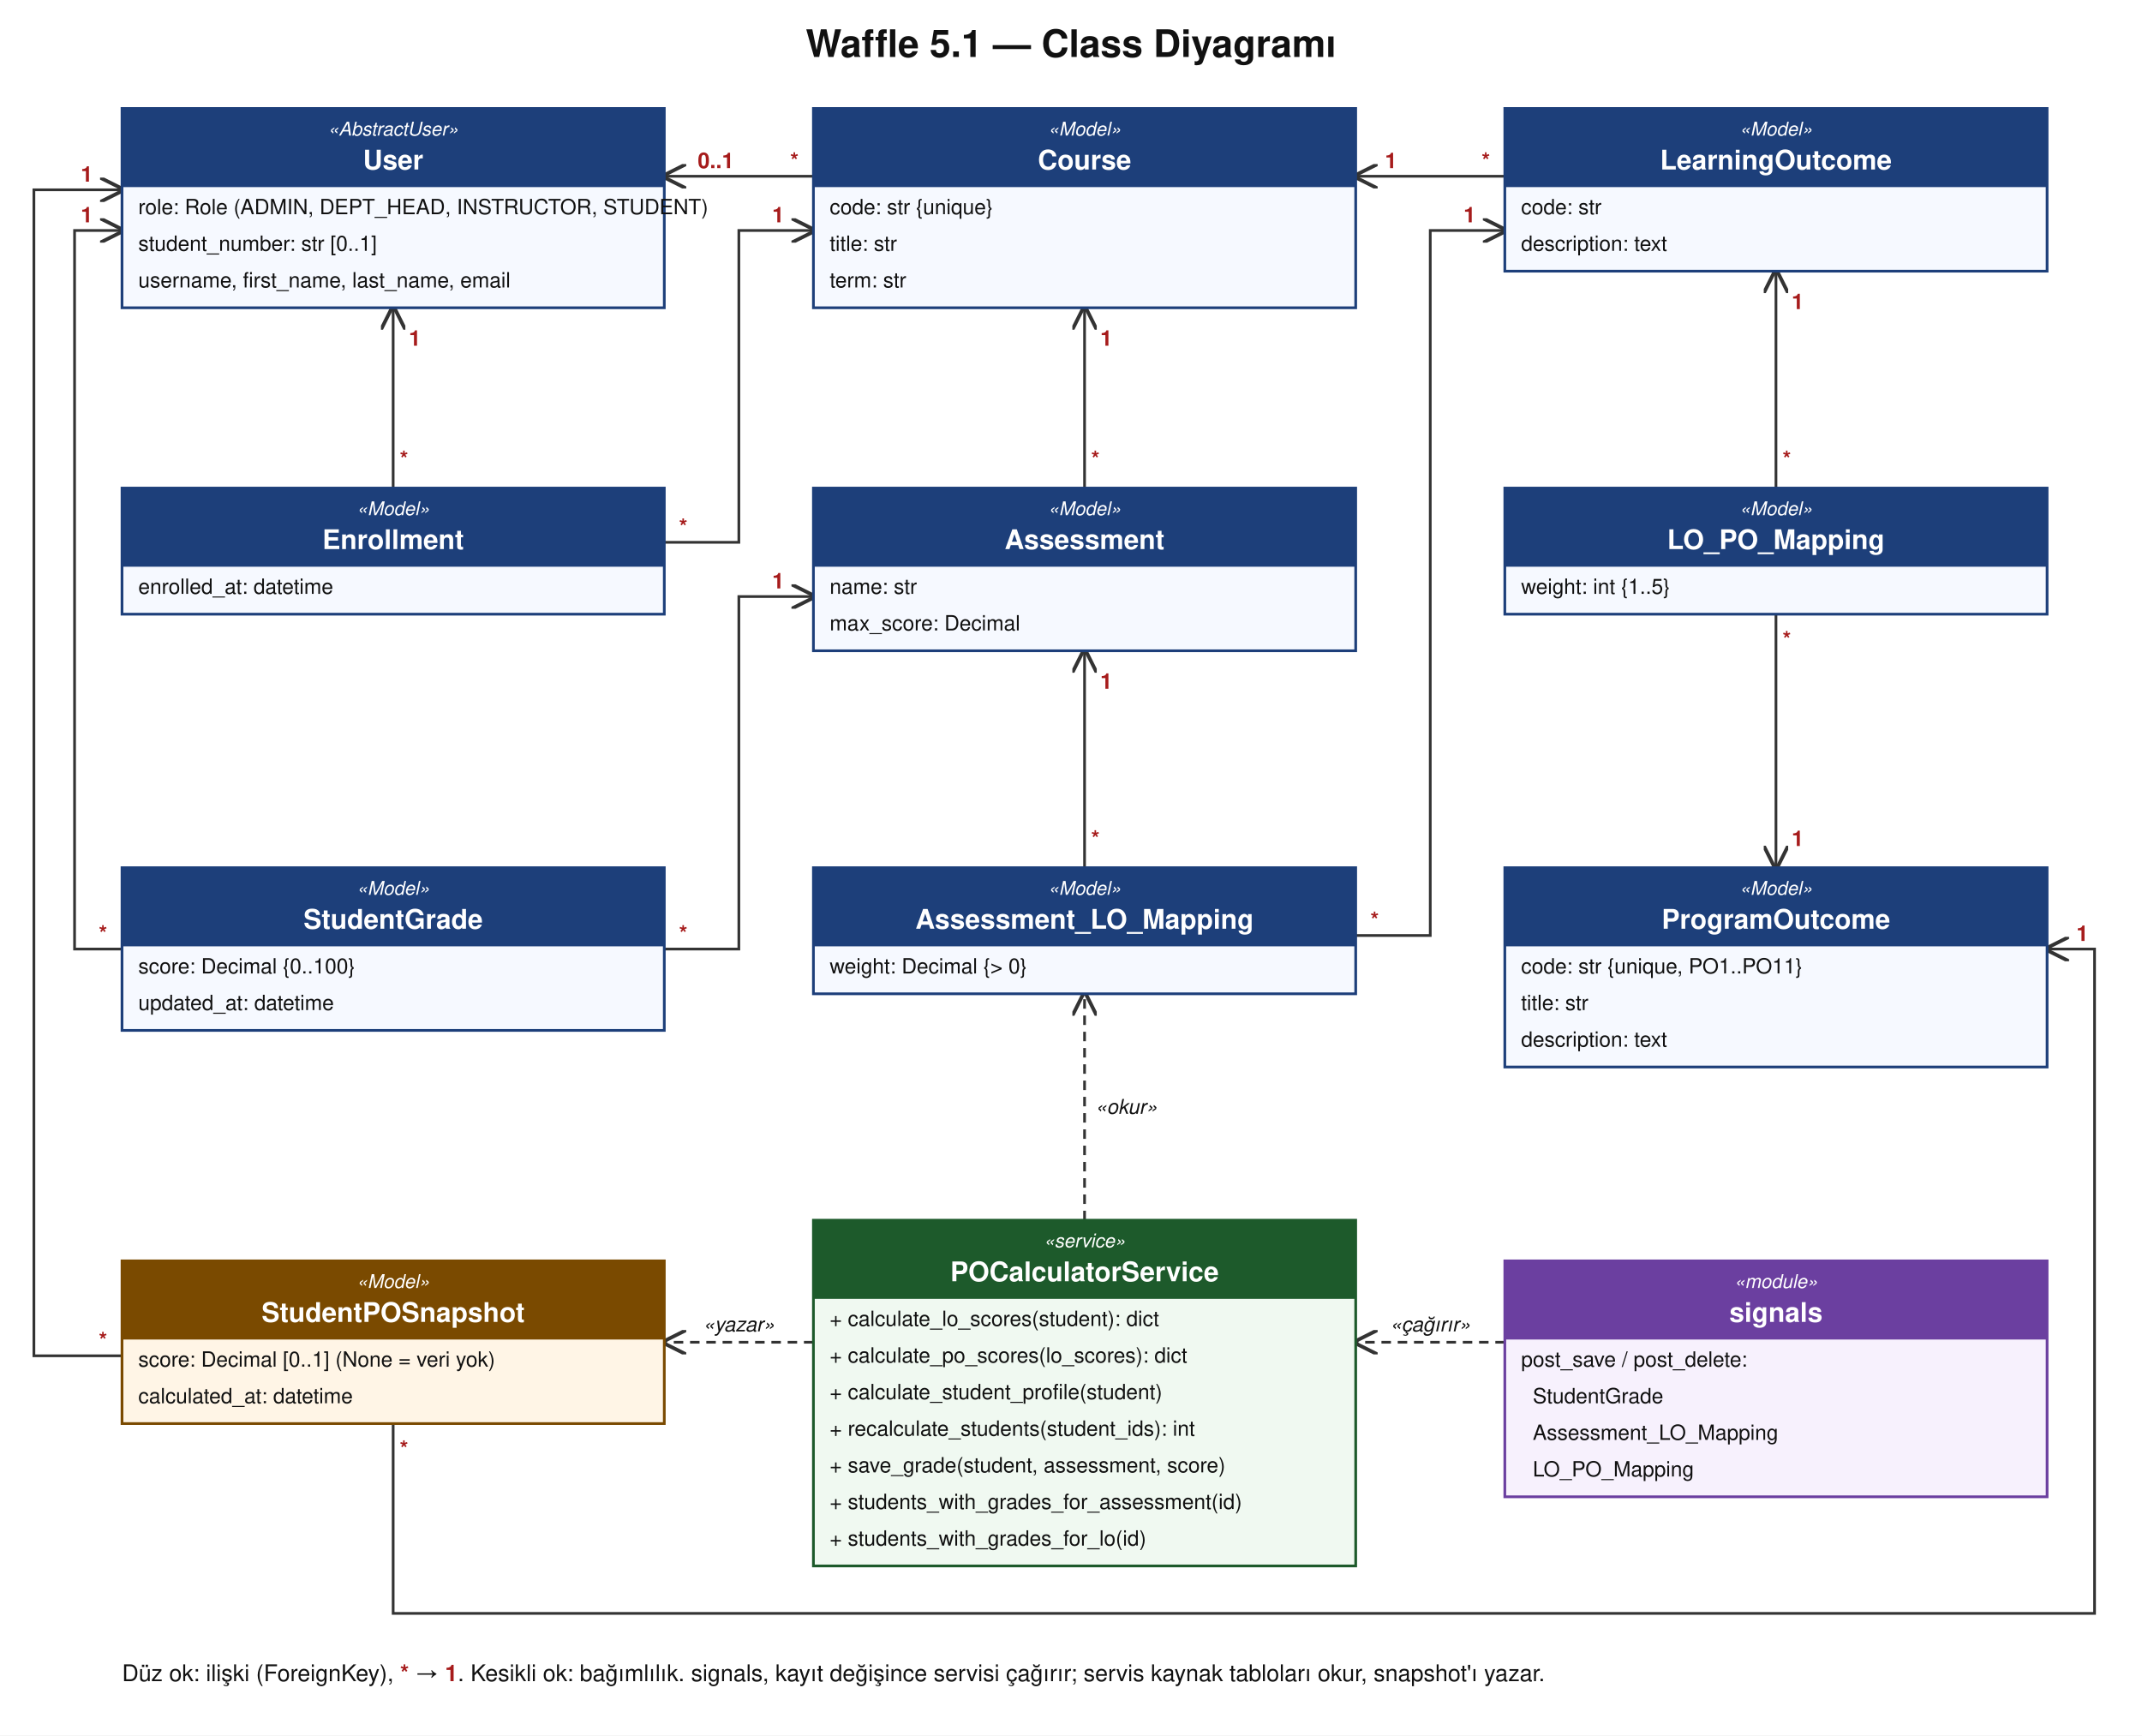
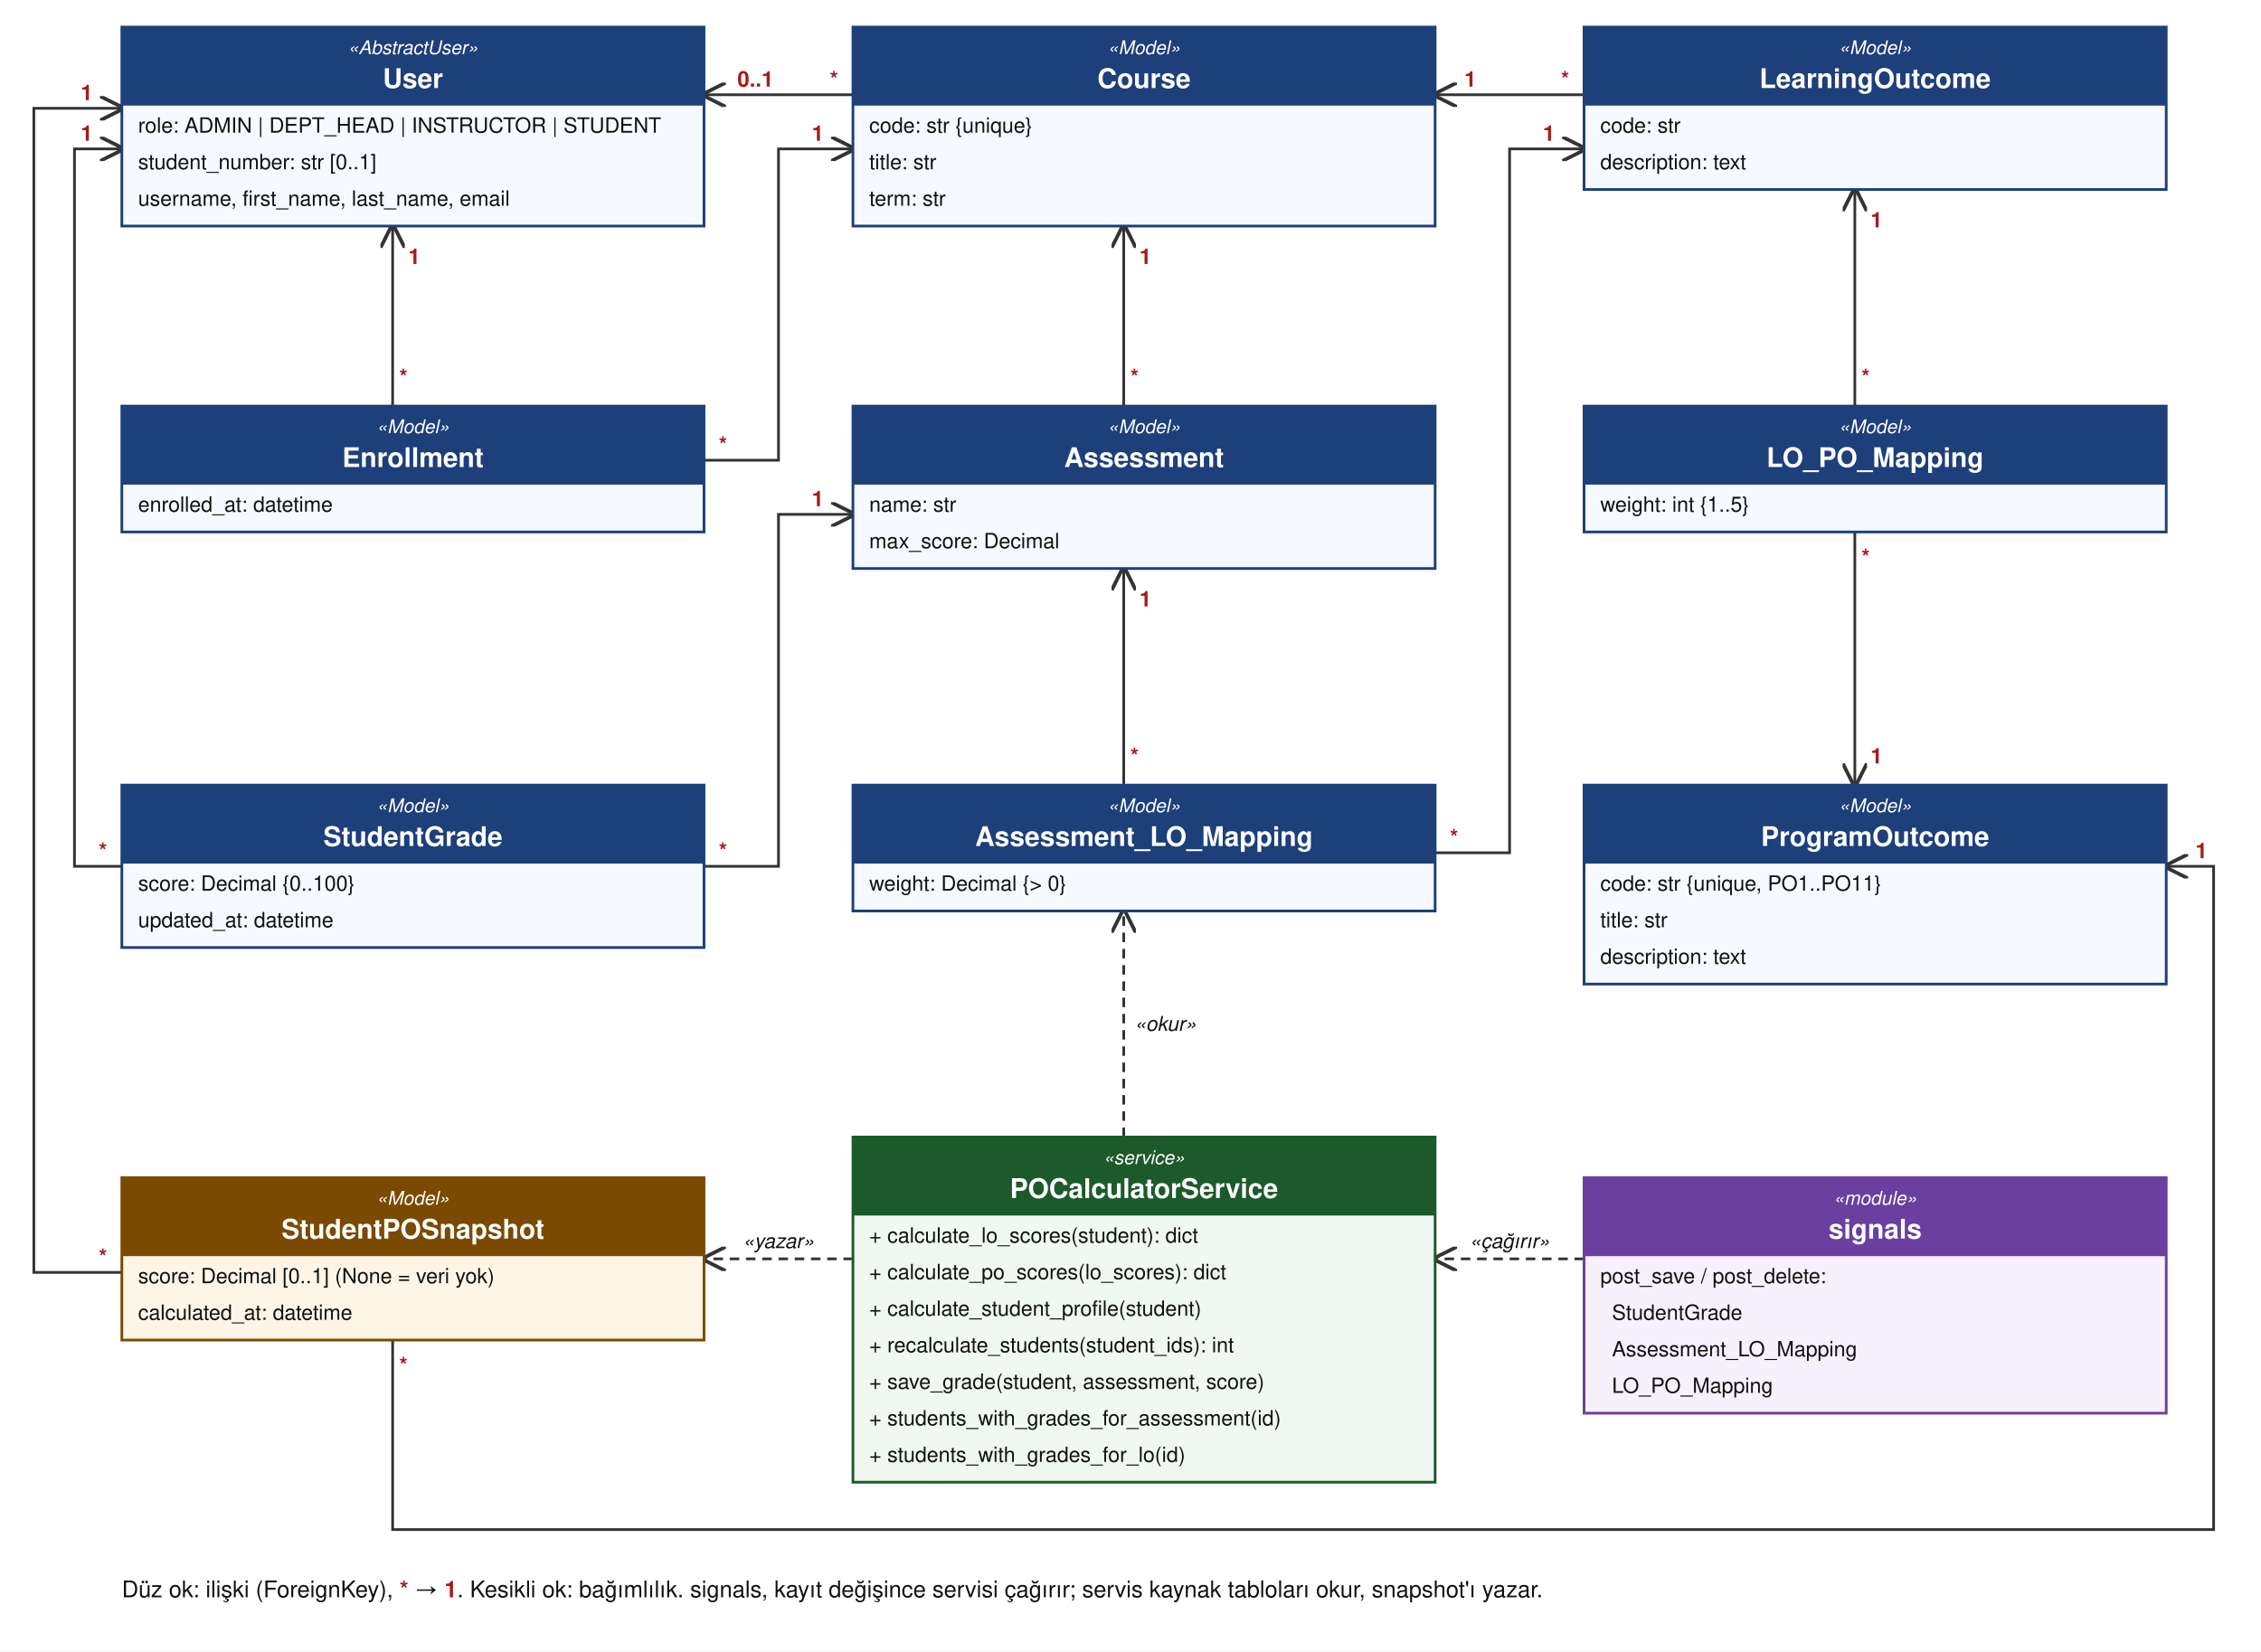
- <svg xmlns="http://www.w3.org/2000/svg" viewBox="0 0 1580 1280" font-family="Helvetica, Arial, sans-serif">
+ <svg xmlns="http://www.w3.org/2000/svg" viewBox="0 60 1670 1220" font-family="Helvetica, Arial, sans-serif">
  <defs>
    <marker id="a" viewBox="0 0 10 10" refX="9" refY="5" markerWidth="9" markerHeight="9" orient="auto">
      <path d="M0 0L10 5L0 10" fill="none" stroke="#333" stroke-width="1.5" />
    </marker>
  </defs>
-   <rect width="1580" height="1280" fill="#fff" />
-   <text x="790" y="42" text-anchor="middle" font-size="28" font-weight="bold" fill="#111">Waffle 5.1 — Class Diyagramı</text>
-   <polyline points="600,130 490,130" fill="none" stroke="#333" stroke-width="2" marker-end="url(#a)" />
-   <text x="586" y="124" font-size="16" font-weight="bold" text-anchor="middle" fill="#a61b1b">*</text>
-   <text x="528" y="124" font-size="16" font-weight="bold" text-anchor="middle" fill="#a61b1b">0..1</text>
-   <polyline points="1110,130 1000,130" fill="none" stroke="#333" stroke-width="2" marker-end="url(#a)" />
-   <text x="1096" y="124" font-size="16" font-weight="bold" text-anchor="middle" fill="#a61b1b">*</text>
-   <text x="1026" y="124" font-size="16" font-weight="bold" text-anchor="middle" fill="#a61b1b">1</text>
+   <rect width="1670" height="1280" fill="#fff" />
+   <polyline points="630,130 520,130" fill="none" stroke="#333" stroke-width="2" marker-end="url(#a)" />
+   <text x="616" y="124" font-size="16" font-weight="bold" text-anchor="middle" fill="#a61b1b">*</text>
+   <text x="558" y="124" font-size="16" font-weight="bold" text-anchor="middle" fill="#a61b1b">0..1</text>
+   <polyline points="1170,130 1060,130" fill="none" stroke="#333" stroke-width="2" marker-end="url(#a)" />
+   <text x="1156" y="124" font-size="16" font-weight="bold" text-anchor="middle" fill="#a61b1b">*</text>
+   <text x="1086" y="124" font-size="16" font-weight="bold" text-anchor="middle" fill="#a61b1b">1</text>
  <polyline points="290,360 290,227" fill="none" stroke="#333" stroke-width="2" marker-end="url(#a)" />
  <text x="298" y="344" font-size="16" font-weight="bold" text-anchor="middle" fill="#a61b1b">*</text>
  <text x="306" y="255" font-size="16" font-weight="bold" text-anchor="middle" fill="#a61b1b">1</text>
-   <polyline points="490,400 545,400 545,170 600,170" fill="none" stroke="#333" stroke-width="2" marker-end="url(#a)" />
-   <text x="504" y="394" font-size="16" font-weight="bold" text-anchor="middle" fill="#a61b1b">*</text>
-   <text x="574" y="164" font-size="16" font-weight="bold" text-anchor="middle" fill="#a61b1b">1</text>
-   <polyline points="800,360 800,227" fill="none" stroke="#333" stroke-width="2" marker-end="url(#a)" />
-   <text x="808" y="344" font-size="16" font-weight="bold" text-anchor="middle" fill="#a61b1b">*</text>
-   <text x="816" y="255" font-size="16" font-weight="bold" text-anchor="middle" fill="#a61b1b">1</text>
-   <polyline points="1310,360 1310,200" fill="none" stroke="#333" stroke-width="2" marker-end="url(#a)" />
-   <text x="1318" y="344" font-size="16" font-weight="bold" text-anchor="middle" fill="#a61b1b">*</text>
-   <text x="1326" y="228" font-size="16" font-weight="bold" text-anchor="middle" fill="#a61b1b">1</text>
-   <polyline points="1310,453 1310,640" fill="none" stroke="#333" stroke-width="2" marker-end="url(#a)" />
-   <text x="1318" y="477" font-size="16" font-weight="bold" text-anchor="middle" fill="#a61b1b">*</text>
-   <text x="1326" y="624" font-size="16" font-weight="bold" text-anchor="middle" fill="#a61b1b">1</text>
-   <polyline points="800,640 800,480" fill="none" stroke="#333" stroke-width="2" marker-end="url(#a)" />
-   <text x="808" y="624" font-size="16" font-weight="bold" text-anchor="middle" fill="#a61b1b">*</text>
-   <text x="816" y="508" font-size="16" font-weight="bold" text-anchor="middle" fill="#a61b1b">1</text>
-   <polyline points="1000,690 1055,690 1055,170 1110,170" fill="none" stroke="#333" stroke-width="2" marker-end="url(#a)" />
-   <text x="1014" y="684" font-size="16" font-weight="bold" text-anchor="middle" fill="#a61b1b">*</text>
-   <text x="1084" y="164" font-size="16" font-weight="bold" text-anchor="middle" fill="#a61b1b">1</text>
+   <polyline points="520,400 575,400 575,170 630,170" fill="none" stroke="#333" stroke-width="2" marker-end="url(#a)" />
+   <text x="534" y="394" font-size="16" font-weight="bold" text-anchor="middle" fill="#a61b1b">*</text>
+   <text x="604" y="164" font-size="16" font-weight="bold" text-anchor="middle" fill="#a61b1b">1</text>
+   <polyline points="830,360 830,227" fill="none" stroke="#333" stroke-width="2" marker-end="url(#a)" />
+   <text x="838" y="344" font-size="16" font-weight="bold" text-anchor="middle" fill="#a61b1b">*</text>
+   <text x="846" y="255" font-size="16" font-weight="bold" text-anchor="middle" fill="#a61b1b">1</text>
+   <polyline points="1370,360 1370,200" fill="none" stroke="#333" stroke-width="2" marker-end="url(#a)" />
+   <text x="1378" y="344" font-size="16" font-weight="bold" text-anchor="middle" fill="#a61b1b">*</text>
+   <text x="1386" y="228" font-size="16" font-weight="bold" text-anchor="middle" fill="#a61b1b">1</text>
+   <polyline points="1370,453 1370,640" fill="none" stroke="#333" stroke-width="2" marker-end="url(#a)" />
+   <text x="1378" y="477" font-size="16" font-weight="bold" text-anchor="middle" fill="#a61b1b">*</text>
+   <text x="1386" y="624" font-size="16" font-weight="bold" text-anchor="middle" fill="#a61b1b">1</text>
+   <polyline points="830,640 830,480" fill="none" stroke="#333" stroke-width="2" marker-end="url(#a)" />
+   <text x="838" y="624" font-size="16" font-weight="bold" text-anchor="middle" fill="#a61b1b">*</text>
+   <text x="846" y="508" font-size="16" font-weight="bold" text-anchor="middle" fill="#a61b1b">1</text>
+   <polyline points="1060,690 1115,690 1115,170 1170,170" fill="none" stroke="#333" stroke-width="2" marker-end="url(#a)" />
+   <text x="1074" y="684" font-size="16" font-weight="bold" text-anchor="middle" fill="#a61b1b">*</text>
+   <text x="1144" y="164" font-size="16" font-weight="bold" text-anchor="middle" fill="#a61b1b">1</text>
  <polyline points="90,700 55,700 55,170 90,170" fill="none" stroke="#333" stroke-width="2" marker-end="url(#a)" />
  <text x="76" y="694" font-size="16" font-weight="bold" text-anchor="middle" fill="#a61b1b">*</text>
  <text x="64" y="164" font-size="16" font-weight="bold" text-anchor="middle" fill="#a61b1b">1</text>
-   <polyline points="490,700 545,700 545,440 600,440" fill="none" stroke="#333" stroke-width="2" marker-end="url(#a)" />
-   <text x="504" y="694" font-size="16" font-weight="bold" text-anchor="middle" fill="#a61b1b">*</text>
-   <text x="574" y="434" font-size="16" font-weight="bold" text-anchor="middle" fill="#a61b1b">1</text>
+   <polyline points="520,700 575,700 575,440 630,440" fill="none" stroke="#333" stroke-width="2" marker-end="url(#a)" />
+   <text x="534" y="694" font-size="16" font-weight="bold" text-anchor="middle" fill="#a61b1b">*</text>
+   <text x="604" y="434" font-size="16" font-weight="bold" text-anchor="middle" fill="#a61b1b">1</text>
  <polyline points="90,1000 25,1000 25,140 90,140" fill="none" stroke="#333" stroke-width="2" marker-end="url(#a)" />
  <text x="76" y="994" font-size="16" font-weight="bold" text-anchor="middle" fill="#a61b1b">*</text>
  <text x="64" y="134" font-size="16" font-weight="bold" text-anchor="middle" fill="#a61b1b">1</text>
-   <polyline points="290,1050 290,1190 1545,1190 1545,700 1510,700" fill="none" stroke="#333" stroke-width="2" marker-end="url(#a)" />
+   <polyline points="290,1050 290,1190 1635,1190 1635,700 1600,700" fill="none" stroke="#333" stroke-width="2" marker-end="url(#a)" />
  <text x="298" y="1074" font-size="16" font-weight="bold" text-anchor="middle" fill="#a61b1b">*</text>
-   <text x="1536" y="694" font-size="16" font-weight="bold" text-anchor="middle" fill="#a61b1b">1</text>
-   <polyline points="1110,990 1000,990" fill="none" stroke="#333" stroke-width="2" stroke-dasharray="7 5" marker-end="url(#a)" />
-   <text x="1055.0" y="982.0" font-size="15" font-style="italic" text-anchor="middle" fill="#111">«çağırır»</text>
-   <polyline points="600,990 490,990" fill="none" stroke="#333" stroke-width="2" stroke-dasharray="7 5" marker-end="url(#a)" />
-   <text x="545.0" y="982.0" font-size="15" font-style="italic" text-anchor="middle" fill="#111">«yazar»</text>
-   <polyline points="800,900 800,733" fill="none" stroke="#333" stroke-width="2" stroke-dasharray="7 5" marker-end="url(#a)" />
-   <text x="808.0" y="821.5" font-size="15" font-style="italic" fill="#111">«okur»</text>
-   <rect x="90" y="80" width="400" height="147" fill="#f6f9ff" stroke="#1d3f7a" stroke-width="2" />
-   <rect x="90" y="80" width="400" height="58" fill="#1d3f7a" />
-   <text x="290.0" y="100" text-anchor="middle" font-size="14" font-style="italic" fill="#fff">«AbstractUser»</text>
-   <text x="290.0" y="125" text-anchor="middle" font-size="20" font-weight="bold" fill="#fff">User</text>
-   <text x="102" y="158" font-size="15.5" fill="#111">role: Role  (ADMIN, DEPT_HEAD, INSTRUCTOR, STUDENT)</text>
+   <text x="1626" y="694" font-size="16" font-weight="bold" text-anchor="middle" fill="#a61b1b">1</text>
+   <polyline points="1170,990 1060,990" fill="none" stroke="#333" stroke-width="2" stroke-dasharray="7 5" marker-end="url(#a)" />
+   <text x="1115.0" y="982.0" font-size="15" font-style="italic" text-anchor="middle" fill="#111">«çağırır»</text>
+   <polyline points="630,990 520,990" fill="none" stroke="#333" stroke-width="2" stroke-dasharray="7 5" marker-end="url(#a)" />
+   <text x="575.0" y="982.0" font-size="15" font-style="italic" text-anchor="middle" fill="#111">«yazar»</text>
+   <polyline points="830,900 830,733" fill="none" stroke="#333" stroke-width="2" stroke-dasharray="7 5" marker-end="url(#a)" />
+   <text x="838.0" y="821.5" font-size="15" font-style="italic" fill="#111">«okur»</text>
+   <rect x="90" y="80" width="430" height="147" fill="#f6f9ff" stroke="#1d3f7a" stroke-width="2" />
+   <rect x="90" y="80" width="430" height="58" fill="#1d3f7a" />
+   <text x="305.0" y="100" text-anchor="middle" font-size="14" font-style="italic" fill="#fff">«AbstractUser»</text>
+   <text x="305.0" y="125" text-anchor="middle" font-size="20" font-weight="bold" fill="#fff">User</text>
+   <text x="102" y="158" font-size="15.5" fill="#111">role: ADMIN | DEPT_HEAD | INSTRUCTOR | STUDENT</text>
  <text x="102" y="185" font-size="15.5" fill="#111">student_number: str  [0..1]</text>
  <text x="102" y="212" font-size="15.5" fill="#111">username, first_name, last_name, email</text>
-   <rect x="600" y="80" width="400" height="147" fill="#f6f9ff" stroke="#1d3f7a" stroke-width="2" />
-   <rect x="600" y="80" width="400" height="58" fill="#1d3f7a" />
-   <text x="800.0" y="100" text-anchor="middle" font-size="14" font-style="italic" fill="#fff">«Model»</text>
-   <text x="800.0" y="125" text-anchor="middle" font-size="20" font-weight="bold" fill="#fff">Course</text>
-   <text x="612" y="158" font-size="15.5" fill="#111">code: str  {unique}</text>
-   <text x="612" y="185" font-size="15.5" fill="#111">title: str</text>
-   <text x="612" y="212" font-size="15.5" fill="#111">term: str</text>
-   <rect x="1110" y="80" width="400" height="120" fill="#f6f9ff" stroke="#1d3f7a" stroke-width="2" />
-   <rect x="1110" y="80" width="400" height="58" fill="#1d3f7a" />
-   <text x="1310.0" y="100" text-anchor="middle" font-size="14" font-style="italic" fill="#fff">«Model»</text>
-   <text x="1310.0" y="125" text-anchor="middle" font-size="20" font-weight="bold" fill="#fff">LearningOutcome</text>
-   <text x="1122" y="158" font-size="15.5" fill="#111">code: str</text>
-   <text x="1122" y="185" font-size="15.5" fill="#111">description: text</text>
-   <rect x="90" y="360" width="400" height="93" fill="#f6f9ff" stroke="#1d3f7a" stroke-width="2" />
-   <rect x="90" y="360" width="400" height="58" fill="#1d3f7a" />
-   <text x="290.0" y="380" text-anchor="middle" font-size="14" font-style="italic" fill="#fff">«Model»</text>
-   <text x="290.0" y="405" text-anchor="middle" font-size="20" font-weight="bold" fill="#fff">Enrollment</text>
+   <rect x="630" y="80" width="430" height="147" fill="#f6f9ff" stroke="#1d3f7a" stroke-width="2" />
+   <rect x="630" y="80" width="430" height="58" fill="#1d3f7a" />
+   <text x="845.0" y="100" text-anchor="middle" font-size="14" font-style="italic" fill="#fff">«Model»</text>
+   <text x="845.0" y="125" text-anchor="middle" font-size="20" font-weight="bold" fill="#fff">Course</text>
+   <text x="642" y="158" font-size="15.5" fill="#111">code: str  {unique}</text>
+   <text x="642" y="185" font-size="15.5" fill="#111">title: str</text>
+   <text x="642" y="212" font-size="15.5" fill="#111">term: str</text>
+   <rect x="1170" y="80" width="430" height="120" fill="#f6f9ff" stroke="#1d3f7a" stroke-width="2" />
+   <rect x="1170" y="80" width="430" height="58" fill="#1d3f7a" />
+   <text x="1385.0" y="100" text-anchor="middle" font-size="14" font-style="italic" fill="#fff">«Model»</text>
+   <text x="1385.0" y="125" text-anchor="middle" font-size="20" font-weight="bold" fill="#fff">LearningOutcome</text>
+   <text x="1182" y="158" font-size="15.5" fill="#111">code: str</text>
+   <text x="1182" y="185" font-size="15.5" fill="#111">description: text</text>
+   <rect x="90" y="360" width="430" height="93" fill="#f6f9ff" stroke="#1d3f7a" stroke-width="2" />
+   <rect x="90" y="360" width="430" height="58" fill="#1d3f7a" />
+   <text x="305.0" y="380" text-anchor="middle" font-size="14" font-style="italic" fill="#fff">«Model»</text>
+   <text x="305.0" y="405" text-anchor="middle" font-size="20" font-weight="bold" fill="#fff">Enrollment</text>
  <text x="102" y="438" font-size="15.5" fill="#111">enrolled_at: datetime</text>
-   <rect x="600" y="360" width="400" height="120" fill="#f6f9ff" stroke="#1d3f7a" stroke-width="2" />
-   <rect x="600" y="360" width="400" height="58" fill="#1d3f7a" />
-   <text x="800.0" y="380" text-anchor="middle" font-size="14" font-style="italic" fill="#fff">«Model»</text>
-   <text x="800.0" y="405" text-anchor="middle" font-size="20" font-weight="bold" fill="#fff">Assessment</text>
-   <text x="612" y="438" font-size="15.5" fill="#111">name: str</text>
-   <text x="612" y="465" font-size="15.5" fill="#111">max_score: Decimal</text>
-   <rect x="1110" y="360" width="400" height="93" fill="#f6f9ff" stroke="#1d3f7a" stroke-width="2" />
-   <rect x="1110" y="360" width="400" height="58" fill="#1d3f7a" />
-   <text x="1310.0" y="380" text-anchor="middle" font-size="14" font-style="italic" fill="#fff">«Model»</text>
-   <text x="1310.0" y="405" text-anchor="middle" font-size="20" font-weight="bold" fill="#fff">LO_PO_Mapping</text>
-   <text x="1122" y="438" font-size="15.5" fill="#111">weight: int  {1..5}</text>
-   <rect x="90" y="640" width="400" height="120" fill="#f6f9ff" stroke="#1d3f7a" stroke-width="2" />
-   <rect x="90" y="640" width="400" height="58" fill="#1d3f7a" />
-   <text x="290.0" y="660" text-anchor="middle" font-size="14" font-style="italic" fill="#fff">«Model»</text>
-   <text x="290.0" y="685" text-anchor="middle" font-size="20" font-weight="bold" fill="#fff">StudentGrade</text>
+   <rect x="630" y="360" width="430" height="120" fill="#f6f9ff" stroke="#1d3f7a" stroke-width="2" />
+   <rect x="630" y="360" width="430" height="58" fill="#1d3f7a" />
+   <text x="845.0" y="380" text-anchor="middle" font-size="14" font-style="italic" fill="#fff">«Model»</text>
+   <text x="845.0" y="405" text-anchor="middle" font-size="20" font-weight="bold" fill="#fff">Assessment</text>
+   <text x="642" y="438" font-size="15.5" fill="#111">name: str</text>
+   <text x="642" y="465" font-size="15.5" fill="#111">max_score: Decimal</text>
+   <rect x="1170" y="360" width="430" height="93" fill="#f6f9ff" stroke="#1d3f7a" stroke-width="2" />
+   <rect x="1170" y="360" width="430" height="58" fill="#1d3f7a" />
+   <text x="1385.0" y="380" text-anchor="middle" font-size="14" font-style="italic" fill="#fff">«Model»</text>
+   <text x="1385.0" y="405" text-anchor="middle" font-size="20" font-weight="bold" fill="#fff">LO_PO_Mapping</text>
+   <text x="1182" y="438" font-size="15.5" fill="#111">weight: int  {1..5}</text>
+   <rect x="90" y="640" width="430" height="120" fill="#f6f9ff" stroke="#1d3f7a" stroke-width="2" />
+   <rect x="90" y="640" width="430" height="58" fill="#1d3f7a" />
+   <text x="305.0" y="660" text-anchor="middle" font-size="14" font-style="italic" fill="#fff">«Model»</text>
+   <text x="305.0" y="685" text-anchor="middle" font-size="20" font-weight="bold" fill="#fff">StudentGrade</text>
  <text x="102" y="718" font-size="15.5" fill="#111">score: Decimal  {0..100}</text>
  <text x="102" y="745" font-size="15.5" fill="#111">updated_at: datetime</text>
-   <rect x="600" y="640" width="400" height="93" fill="#f6f9ff" stroke="#1d3f7a" stroke-width="2" />
-   <rect x="600" y="640" width="400" height="58" fill="#1d3f7a" />
-   <text x="800.0" y="660" text-anchor="middle" font-size="14" font-style="italic" fill="#fff">«Model»</text>
-   <text x="800.0" y="685" text-anchor="middle" font-size="20" font-weight="bold" fill="#fff">Assessment_LO_Mapping</text>
-   <text x="612" y="718" font-size="15.5" fill="#111">weight: Decimal  {&gt; 0}</text>
-   <rect x="1110" y="640" width="400" height="147" fill="#f6f9ff" stroke="#1d3f7a" stroke-width="2" />
-   <rect x="1110" y="640" width="400" height="58" fill="#1d3f7a" />
-   <text x="1310.0" y="660" text-anchor="middle" font-size="14" font-style="italic" fill="#fff">«Model»</text>
-   <text x="1310.0" y="685" text-anchor="middle" font-size="20" font-weight="bold" fill="#fff">ProgramOutcome</text>
-   <text x="1122" y="718" font-size="15.5" fill="#111">code: str  {unique, PO1..PO11}</text>
-   <text x="1122" y="745" font-size="15.5" fill="#111">title: str</text>
-   <text x="1122" y="772" font-size="15.5" fill="#111">description: text</text>
-   <rect x="90" y="930" width="400" height="120" fill="#fff5e6" stroke="#7a4a00" stroke-width="2" />
-   <rect x="90" y="930" width="400" height="58" fill="#7a4a00" />
-   <text x="290.0" y="950" text-anchor="middle" font-size="14" font-style="italic" fill="#fff">«Model»</text>
-   <text x="290.0" y="975" text-anchor="middle" font-size="20" font-weight="bold" fill="#fff">StudentPOSnapshot</text>
+   <rect x="630" y="640" width="430" height="93" fill="#f6f9ff" stroke="#1d3f7a" stroke-width="2" />
+   <rect x="630" y="640" width="430" height="58" fill="#1d3f7a" />
+   <text x="845.0" y="660" text-anchor="middle" font-size="14" font-style="italic" fill="#fff">«Model»</text>
+   <text x="845.0" y="685" text-anchor="middle" font-size="20" font-weight="bold" fill="#fff">Assessment_LO_Mapping</text>
+   <text x="642" y="718" font-size="15.5" fill="#111">weight: Decimal  {&gt; 0}</text>
+   <rect x="1170" y="640" width="430" height="147" fill="#f6f9ff" stroke="#1d3f7a" stroke-width="2" />
+   <rect x="1170" y="640" width="430" height="58" fill="#1d3f7a" />
+   <text x="1385.0" y="660" text-anchor="middle" font-size="14" font-style="italic" fill="#fff">«Model»</text>
+   <text x="1385.0" y="685" text-anchor="middle" font-size="20" font-weight="bold" fill="#fff">ProgramOutcome</text>
+   <text x="1182" y="718" font-size="15.5" fill="#111">code: str  {unique, PO1..PO11}</text>
+   <text x="1182" y="745" font-size="15.5" fill="#111">title: str</text>
+   <text x="1182" y="772" font-size="15.5" fill="#111">description: text</text>
+   <rect x="90" y="930" width="430" height="120" fill="#fff5e6" stroke="#7a4a00" stroke-width="2" />
+   <rect x="90" y="930" width="430" height="58" fill="#7a4a00" />
+   <text x="305.0" y="950" text-anchor="middle" font-size="14" font-style="italic" fill="#fff">«Model»</text>
+   <text x="305.0" y="975" text-anchor="middle" font-size="20" font-weight="bold" fill="#fff">StudentPOSnapshot</text>
  <text x="102" y="1008" font-size="15.5" fill="#111">score: Decimal  [0..1]  (None = veri yok)</text>
  <text x="102" y="1035" font-size="15.5" fill="#111">calculated_at: datetime</text>
-   <rect x="600" y="900" width="400" height="255" fill="#f0f9f1" stroke="#1d5a2b" stroke-width="2" />
-   <rect x="600" y="900" width="400" height="58" fill="#1d5a2b" />
-   <text x="800.0" y="920" text-anchor="middle" font-size="14" font-style="italic" fill="#fff">«service»</text>
-   <text x="800.0" y="945" text-anchor="middle" font-size="20" font-weight="bold" fill="#fff">POCalculatorService</text>
-   <text x="612" y="978" font-size="15.5" fill="#111" xml:space="preserve">+ calculate_lo_scores(student): dict</text>
-   <text x="612" y="1005" font-size="15.5" fill="#111" xml:space="preserve">+ calculate_po_scores(lo_scores): dict</text>
-   <text x="612" y="1032" font-size="15.5" fill="#111" xml:space="preserve">+ calculate_student_profile(student)</text>
-   <text x="612" y="1059" font-size="15.5" fill="#111" xml:space="preserve">+ recalculate_students(student_ids): int</text>
-   <text x="612" y="1086" font-size="15.5" fill="#111" xml:space="preserve">+ save_grade(student, assessment, score)</text>
-   <text x="612" y="1113" font-size="15.5" fill="#111" xml:space="preserve">+ students_with_grades_for_assessment(id)</text>
-   <text x="612" y="1140" font-size="15.5" fill="#111" xml:space="preserve">+ students_with_grades_for_lo(id)</text>
-   <rect x="1110" y="930" width="400" height="174" fill="#f7f1fd" stroke="#6b3fa0" stroke-width="2" />
-   <rect x="1110" y="930" width="400" height="58" fill="#6b3fa0" />
-   <text x="1310.0" y="950" text-anchor="middle" font-size="14" font-style="italic" fill="#fff">«module»</text>
-   <text x="1310.0" y="975" text-anchor="middle" font-size="20" font-weight="bold" fill="#fff">signals</text>
-   <text x="1122" y="1008" font-size="15.5" fill="#111" xml:space="preserve">post_save / post_delete:</text>
-   <text x="1122" y="1035" font-size="15.5" fill="#111" xml:space="preserve">  StudentGrade</text>
-   <text x="1122" y="1062" font-size="15.5" fill="#111" xml:space="preserve">  Assessment_LO_Mapping</text>
-   <text x="1122" y="1089" font-size="15.5" fill="#111" xml:space="preserve">  LO_PO_Mapping</text>
+   <rect x="630" y="900" width="430" height="255" fill="#f0f9f1" stroke="#1d5a2b" stroke-width="2" />
+   <rect x="630" y="900" width="430" height="58" fill="#1d5a2b" />
+   <text x="845.0" y="920" text-anchor="middle" font-size="14" font-style="italic" fill="#fff">«service»</text>
+   <text x="845.0" y="945" text-anchor="middle" font-size="20" font-weight="bold" fill="#fff">POCalculatorService</text>
+   <text x="642" y="978" font-size="15.5" fill="#111" xml:space="preserve">+ calculate_lo_scores(student): dict</text>
+   <text x="642" y="1005" font-size="15.5" fill="#111" xml:space="preserve">+ calculate_po_scores(lo_scores): dict</text>
+   <text x="642" y="1032" font-size="15.5" fill="#111" xml:space="preserve">+ calculate_student_profile(student)</text>
+   <text x="642" y="1059" font-size="15.5" fill="#111" xml:space="preserve">+ recalculate_students(student_ids): int</text>
+   <text x="642" y="1086" font-size="15.5" fill="#111" xml:space="preserve">+ save_grade(student, assessment, score)</text>
+   <text x="642" y="1113" font-size="15.5" fill="#111" xml:space="preserve">+ students_with_grades_for_assessment(id)</text>
+   <text x="642" y="1140" font-size="15.5" fill="#111" xml:space="preserve">+ students_with_grades_for_lo(id)</text>
+   <rect x="1170" y="930" width="430" height="174" fill="#f7f1fd" stroke="#6b3fa0" stroke-width="2" />
+   <rect x="1170" y="930" width="430" height="58" fill="#6b3fa0" />
+   <text x="1385.0" y="950" text-anchor="middle" font-size="14" font-style="italic" fill="#fff">«module»</text>
+   <text x="1385.0" y="975" text-anchor="middle" font-size="20" font-weight="bold" fill="#fff">signals</text>
+   <text x="1182" y="1008" font-size="15.5" fill="#111" xml:space="preserve">post_save / post_delete:</text>
+   <text x="1182" y="1035" font-size="15.5" fill="#111" xml:space="preserve">  StudentGrade</text>
+   <text x="1182" y="1062" font-size="15.5" fill="#111" xml:space="preserve">  Assessment_LO_Mapping</text>
+   <text x="1182" y="1089" font-size="15.5" fill="#111" xml:space="preserve">  LO_PO_Mapping</text>
  <text x="90" y="1240" font-size="17" fill="#111">Düz ok: ilişki (ForeignKey), <tspan font-weight="bold" fill="#a61b1b">*</tspan> → <tspan font-weight="bold" fill="#a61b1b">1</tspan>.  Kesikli ok: bağımlılık.  signals, kayıt değişince servisi çağırır; servis kaynak tabloları okur, snapshot'ı yazar.</text>
</svg>
